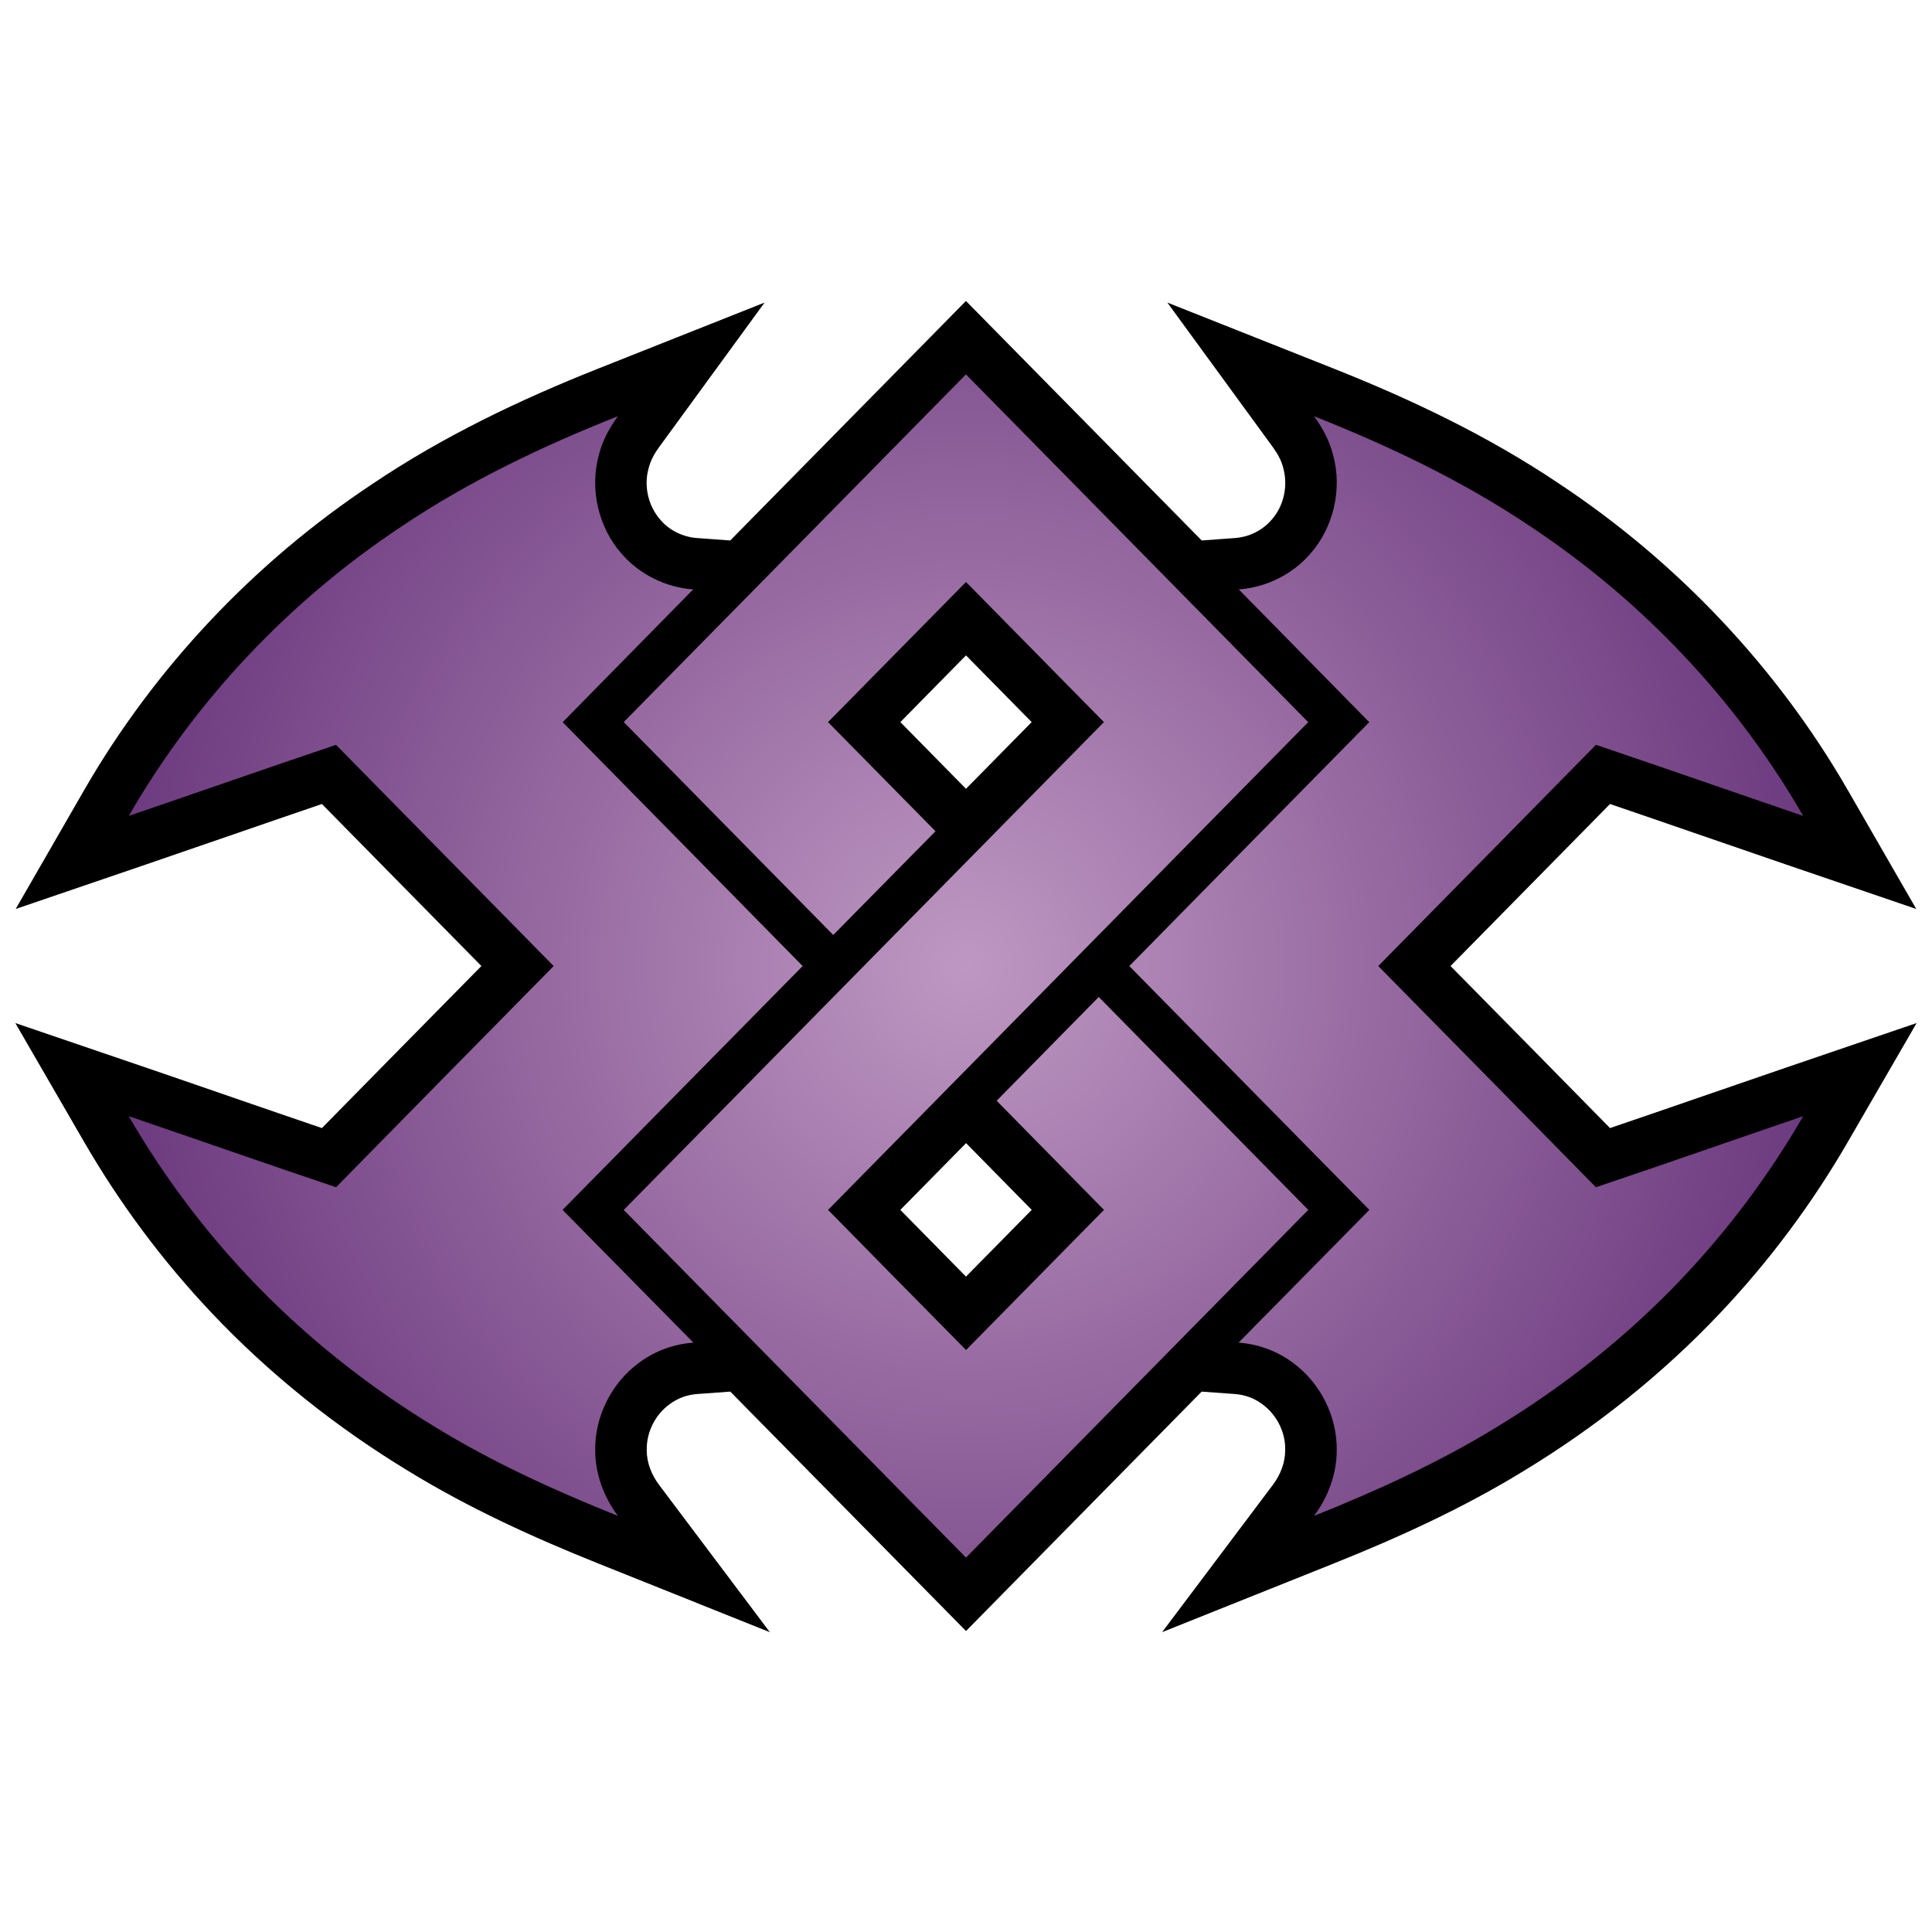
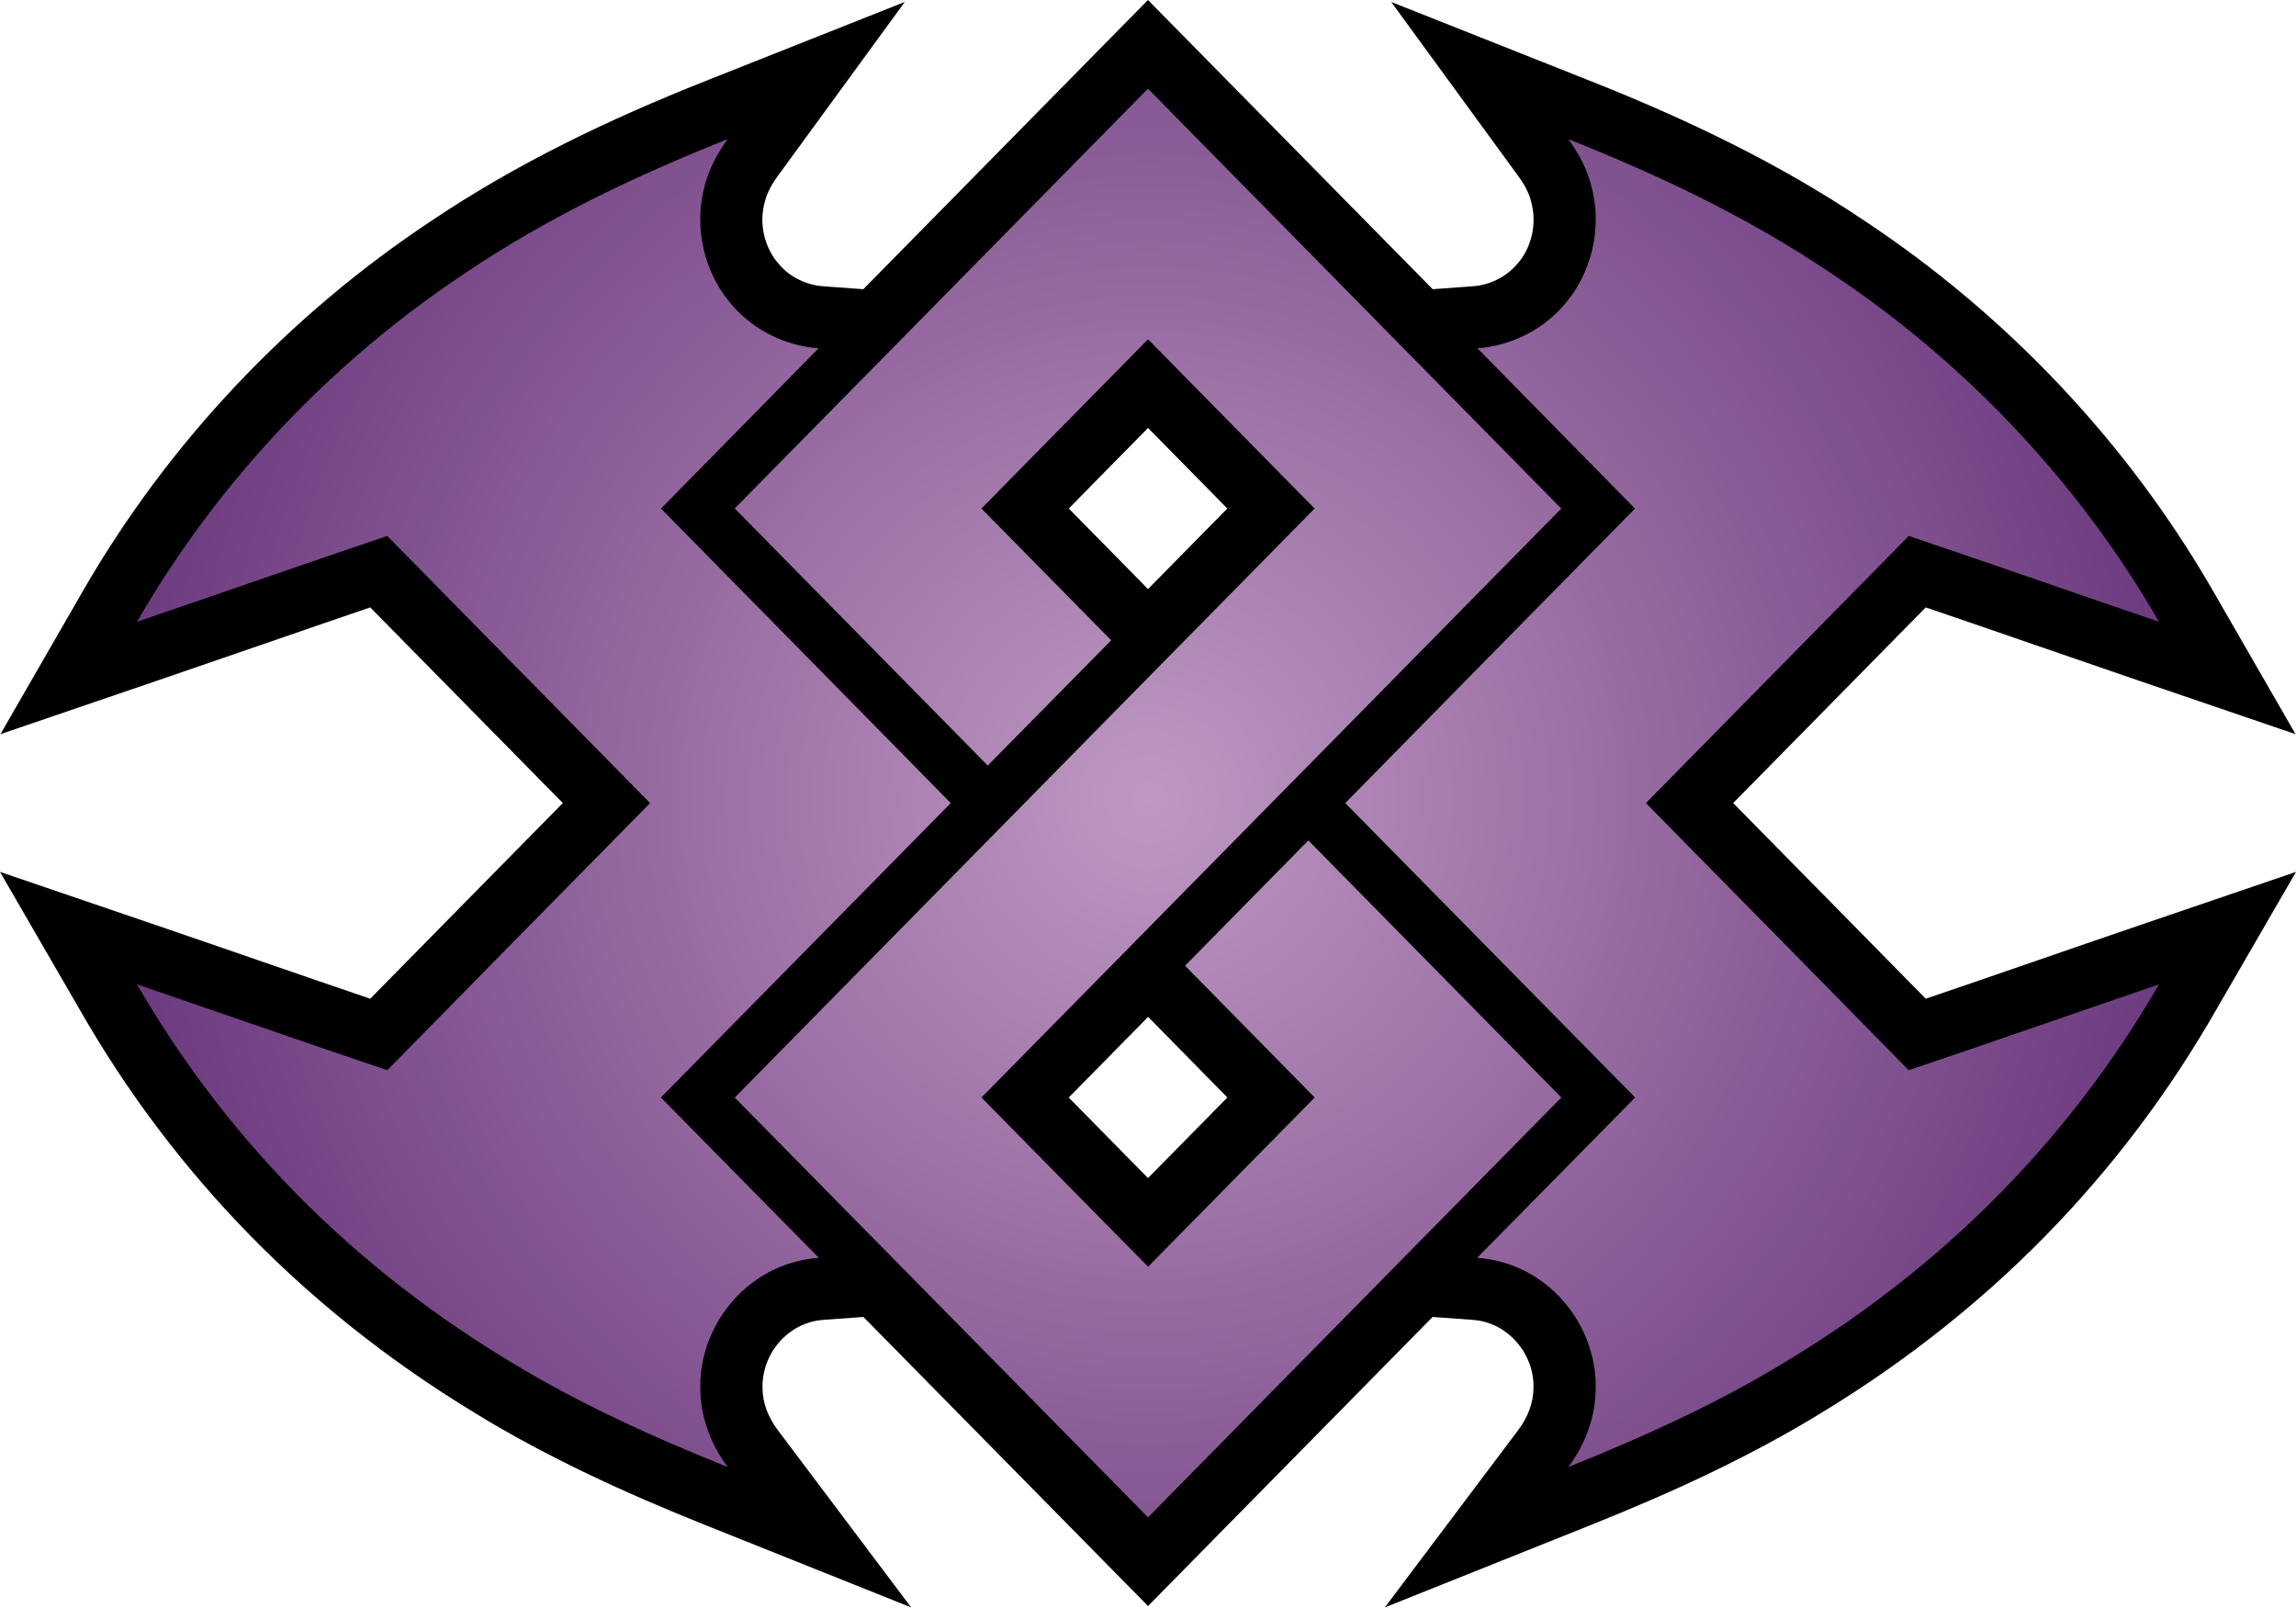
- <svg xmlns="http://www.w3.org/2000/svg" width="300" height="300" viewBox="0 0 300 300" version="1.1" xml:space="preserve" style="fill-rule:evenodd;clip-rule:evenodd;stroke-linejoin:round;stroke-miterlimit:2;">
-   <path d="M113.39,83.925L108.221,83.546C106.089,83.389 104.021,82.41 102.614,80.797L102.583,80.761C100.65,78.598 99.946,75.485 100.71,72.736L100.733,72.652C101.056,71.387 101.689,70.328 102.406,69.346L118.724,46.984L92.993,57.194C80.769,62.045 68.837,67.74 57.905,75.096C39.579,87.233 24.046,103.629 13.058,122.704L2.437,141.144L22.575,134.268C31.719,131.147 40.839,127.96 49.985,124.844C58.233,133.238 66.496,141.617 74.75,150.005C66.491,158.391 58.232,166.772 49.987,175.167C40.842,172.061 31.723,168.869 22.574,165.747L2.378,158.858L13.067,177.326C18.602,186.89 25.247,195.808 32.831,203.83C41.842,213.374 52.207,221.625 63.425,228.43C72.791,234.169 82.801,238.74 92.979,242.813L119.542,253.443L102.345,230.577C101.184,229.034 100.425,227.153 100.425,225.213L100.425,225.152C100.382,222.357 101.753,219.667 103.957,218.059L103.993,218.033C105.247,217.096 106.73,216.573 108.245,216.463L113.401,216.09L144.3,247.476L150.002,253.264L155.701,247.473L186.593,216.09L191.745,216.463C193.26,216.573 194.743,217.096 195.962,218.006L195.998,218.033C198.238,219.667 199.608,222.357 199.566,225.091L199.565,225.152C199.565,227.153 198.806,229.034 197.645,230.577L180.449,253.443L207.011,242.813C217.19,238.74 227.2,234.169 236.566,228.43C247.784,221.625 258.148,213.374 267.16,203.83C274.743,195.808 281.389,186.89 286.924,177.326L297.613,158.858L277.417,165.747C268.268,168.869 259.149,172.061 250.003,175.167C241.759,166.772 233.499,158.391 225.241,150.005C233.495,141.617 241.757,133.238 250.005,124.844C259.152,127.96 268.272,131.147 277.415,134.268L297.553,141.144L286.932,122.704C275.945,103.629 260.412,87.233 242.062,75.08C231.136,67.732 219.212,62.041 206.998,57.194L181.267,46.984L197.585,69.346C198.302,70.328 198.935,71.387 199.236,72.568L199.257,72.652C200.044,75.485 199.341,78.598 197.44,80.726L197.408,80.761C195.97,82.41 193.902,83.389 191.77,83.546L186.602,83.925C176.302,73.457 165.997,62.991 155.692,52.525L149.99,46.735L144.29,52.527C133.99,62.992 123.693,73.46 113.39,83.925ZM150.012,177.503L139.803,187.873C143.199,191.328 146.596,194.782 149.998,198.232C153.398,194.777 156.8,191.323 160.202,187.868L150.012,177.503ZM149.998,122.485L160.196,112.128C156.799,108.673 153.401,105.22 150.001,101.767C146.602,105.22 143.206,108.674 139.807,112.127L149.998,122.485Z" />
-   <g transform="matrix(8.12504,0,0,8.12504,19.9988,19.9994)">
-     <path d="M9.459,11.338C11.64,9.125 13.819,6.909 15.999,4.694C18.18,6.909 20.361,9.124 22.54,11.34C19.481,14.447 16.422,17.553 13.364,20.661C14.242,21.554 15.12,22.448 16.001,23.339C16.879,22.446 17.758,21.554 18.637,20.661C17.953,19.966 17.27,19.27 16.586,18.575C17.236,17.914 17.887,17.254 18.537,16.592C19.872,17.948 21.207,19.304 22.541,20.661C20.361,22.877 18.18,25.091 16,27.306C13.819,25.092 11.64,22.876 9.459,20.662C12.516,17.552 15.578,14.448 18.636,11.339C17.758,10.446 16.88,9.553 16,8.661C15.12,9.553 14.243,10.447 13.363,11.339C14.049,12.033 14.732,12.73 15.417,13.425C14.766,14.086 14.114,14.747 13.463,15.407C12.129,14.05 10.792,12.696 9.459,11.338ZM22.652,5.493C22.814,5.715 22.946,5.96 23.014,6.227C23.196,6.882 23.026,7.623 22.573,8.13C22.231,8.522 21.731,8.765 21.213,8.803C22.043,9.65 22.877,10.493 23.707,11.34C22.178,12.894 20.648,14.446 19.121,16.001C20.65,17.555 22.179,19.108 23.709,20.661C22.876,21.506 22.043,22.352 21.209,23.198C21.582,23.225 21.946,23.357 22.246,23.581C22.771,23.964 23.095,24.606 23.085,25.257C23.085,25.708 22.921,26.15 22.651,26.509C23.853,26.028 25.036,25.49 26.142,24.812C27.448,24.02 28.655,23.06 29.704,21.949C30.585,21.017 31.357,19.981 32,18.87C30.678,19.321 29.361,19.784 28.038,20.228C26.654,18.817 25.266,17.41 23.879,16.001C25.265,14.591 26.654,13.184 28.039,11.773C29.362,12.219 30.679,12.681 32,13.132C30.723,10.915 28.917,9.01 26.784,7.598C25.497,6.732 24.091,6.064 22.652,5.493ZM9.347,5.493C9.185,5.715 9.053,5.96 8.985,6.227C8.803,6.882 8.973,7.623 9.426,8.13C9.768,8.522 10.268,8.765 10.786,8.803C9.956,9.65 9.122,10.493 8.292,11.34C9.821,12.894 11.351,14.446 12.878,16.001C11.349,17.555 9.82,19.108 8.29,20.661C9.123,21.506 9.956,22.352 10.79,23.198C10.417,23.225 10.053,23.357 9.753,23.581C9.228,23.964 8.904,24.606 8.914,25.257C8.914,25.708 9.078,26.15 9.348,26.509C8.146,26.028 6.963,25.49 5.857,24.812C4.551,24.02 3.344,23.06 2.295,21.949C1.414,21.017 0.642,19.981 -0.001,18.87C1.321,19.321 2.638,19.784 3.961,20.228C5.345,18.817 6.733,17.41 8.12,16.001C6.734,14.591 5.345,13.184 3.96,11.773C2.637,12.219 1.32,12.681 -0.001,13.132C1.276,10.915 3.082,9.01 5.215,7.598C6.502,6.732 7.908,6.064 9.347,5.493ZM9.459,11.338L9.459,11.338L9.459,11.337L9.459,11.338Z" style="fill:url(#_Radial1);fill-rule:nonzero;" />
-   </g>
+ <svg xmlns="http://www.w3.org/2000/svg" id="Layer_2" width="295.235" height="206.708" viewBox="0 0 295.235 206.708">
  <defs>
-     <radialGradient id="_Radial1" cx="0" cy="0" r="1" gradientUnits="userSpaceOnUse" gradientTransform="matrix(18.1676,0,0,18.1676,16.0001,16)">
-       <stop offset="0" style="stop-color:rgb(190,152,194);stop-opacity:1" />
-       <stop offset="1" style="stop-color:rgb(99,47,119);stop-opacity:1" />
+     <style>.cls-1{fill:url(#radial-gradient);}.cls-2{fill-rule:evenodd;}</style>
+     <radialGradient id="radial-gradient" cx="-156.328" cy="498.605" fx="-156.328" fy="498.605" r="1" gradientTransform="translate(23223.58 73703.624) scale(147.6125 -147.6125)" gradientUnits="userSpaceOnUse">
+       <stop offset="0" stop-color="#be98c2" />
+       <stop offset="1" stop-color="#632f77" />
    </radialGradient>
  </defs>
+   <g id="Layer_1-2">
+     <path class="cls-2" d="M111.012,37.19l-5.169-.379c-2.132-.157-4.2-1.136-5.607-2.749l-.031-.036c-1.933-2.163-2.637-5.276-1.873-8.025l.023-.084c.323-1.265.956-2.324,1.673-3.306L116.346.249l-25.731,10.21c-12.224,4.851-24.156,10.546-35.088,17.902-18.326,12.137-33.859,28.533-44.847,47.608L.059,94.409l20.138-6.876c9.144-3.121,18.264-6.308,27.41-9.424,8.248,8.394,16.511,16.773,24.765,25.161-8.259,8.386-16.518,16.767-24.763,25.162-9.145-3.106-18.264-6.298-27.413-9.42L0,112.123l10.689,18.468c5.535,9.564,12.18,18.482,19.764,26.504,9.011,9.544,19.376,17.795,30.594,24.6,9.366,5.739,19.376,10.31,29.554,14.383l26.563,10.63-17.197-22.866c-1.161-1.543-1.92-3.424-1.92-5.364v-.061c-.043-2.795,1.328-5.485,3.532-7.093l.036-.026c1.254-.937,2.737-1.46,4.252-1.57l5.156-.373,30.899,31.386,5.702,5.788,5.699-5.791,30.892-31.383,5.152.373c1.515.11,2.998.633,4.217,1.543l.036.027c2.24,1.634,3.61,4.324,3.568,7.058l-.001.061c0,2.001-.759,3.882-1.92,5.425l-17.196,22.866,26.562-10.63c10.179-4.073,20.189-8.644,29.555-14.383,11.218-6.805,21.582-15.056,30.594-24.6,7.583-8.022,14.229-16.94,19.764-26.504l10.689-18.468-20.196,6.889c-9.149,3.122-18.268,6.314-27.414,9.42-8.244-8.395-16.504-16.776-24.762-25.162,8.254-8.388,16.516-16.767,24.764-25.161,9.147,3.116,18.267,6.303,27.41,9.424l20.138,6.876-10.621-18.44c-10.987-19.075-26.52-35.471-44.87-47.624-10.926-7.348-22.85-13.039-35.064-17.886L178.889.249l16.318,22.362c.717.982,1.35,2.041,1.651,3.222l.021.084c.787,2.833.084,5.946-1.817,8.074l-.032.035c-1.438,1.649-3.506,2.628-5.638,2.785l-5.168.379c-10.3-10.468-20.605-20.934-30.91-31.4l-5.702-5.79-5.7,5.792c-10.3,10.465-20.597,20.933-30.9,31.398ZM147.634,130.768l-10.209,10.37c3.396,3.455,6.793,6.909,10.195,10.359,3.4-3.455,6.802-6.909,10.204-10.364l-10.19-10.365ZM147.62,75.75l10.198-10.357c-3.397-3.455-6.795-6.908-10.195-10.361-3.399,3.453-6.795,6.907-10.194,10.36l10.191,10.358Z" />
+     <path class="cls-1" d="M94.476,65.386c17.721-17.981,35.425-35.986,53.138-53.983,17.721,17.997,35.441,35.994,53.146,53.999-24.855,25.244-49.709,50.481-74.555,75.733,7.134,7.256,14.268,14.519,21.426,21.759,7.134-7.256,14.276-14.503,21.418-21.759-5.558-5.647-11.107-11.302-16.664-16.949,5.281-5.371,10.571-10.733,15.852-16.112,10.847,11.018,21.694,22.035,32.533,33.061-17.713,18.005-35.433,35.994-53.146,53.991-17.721-17.989-35.425-35.994-53.146-53.983,24.838-25.269,49.717-50.489,74.563-75.75-7.134-7.256-14.268-14.511-21.418-21.759-7.15,7.248-14.276,14.511-21.426,21.759,5.574,5.639,11.123,11.302,16.689,16.949-5.289,5.371-10.587,10.741-15.876,16.104-10.839-11.026-21.702-22.027-32.533-33.061ZM201.669,17.895c1.316,1.804,2.389,3.794,2.941,5.964,1.479,5.322.097,11.343-3.583,15.462-2.779,3.185-6.841,5.159-11.05,5.468,6.744,6.882,13.52,13.731,20.264,20.613-12.423,12.626-24.855,25.236-37.261,37.871,12.423,12.626,24.846,25.244,37.278,37.863-6.768,6.866-13.536,13.739-20.313,20.613,3.031.219,5.988,1.292,8.426,3.112,4.266,3.112,6.898,8.328,6.817,13.618,0,3.664-1.333,7.256-3.526,10.173,9.766-3.908,19.378-8.279,28.365-13.788,10.611-6.435,20.418-14.235,28.941-23.262,7.158-7.573,13.431-15.99,18.655-25.017-10.741,3.664-21.442,7.426-32.191,11.034-11.245-11.464-22.523-22.896-33.792-34.345,11.261-11.456,22.547-22.888,33.8-34.353,10.749,3.624,21.45,7.378,32.183,11.042-10.376-18.013-25.049-33.491-42.38-44.964-10.457-7.036-21.881-12.464-33.573-17.103ZM93.566,17.895c-1.316,1.804-2.389,3.794-2.941,5.964-1.479,5.322-.098,11.343,3.583,15.462,2.779,3.185,6.841,5.159,11.05,5.468-6.744,6.882-13.52,13.731-20.264,20.613,12.423,12.626,24.855,25.236,37.261,37.871-12.423,12.626-24.846,25.244-37.278,37.863,6.768,6.866,13.536,13.739,20.313,20.613-3.031.219-5.988,1.292-8.426,3.112-4.266,3.112-6.898,8.328-6.817,13.618,0,3.664,1.333,7.256,3.526,10.173-9.766-3.908-19.378-8.279-28.365-13.788-10.611-6.435-20.418-14.235-28.941-23.262-7.158-7.573-13.431-15.99-18.655-25.017,10.741,3.664,21.442,7.426,32.191,11.034,11.245-11.464,22.523-22.896,33.792-34.345-11.261-11.456-22.547-22.888-33.8-34.353-10.749,3.624-21.45,7.378-32.183,11.042,10.376-18.013,25.049-33.491,42.38-44.964,10.457-7.036,21.881-12.464,33.573-17.103ZM94.476,65.386h0v-.008.008Z" />
+   </g>
</svg>
